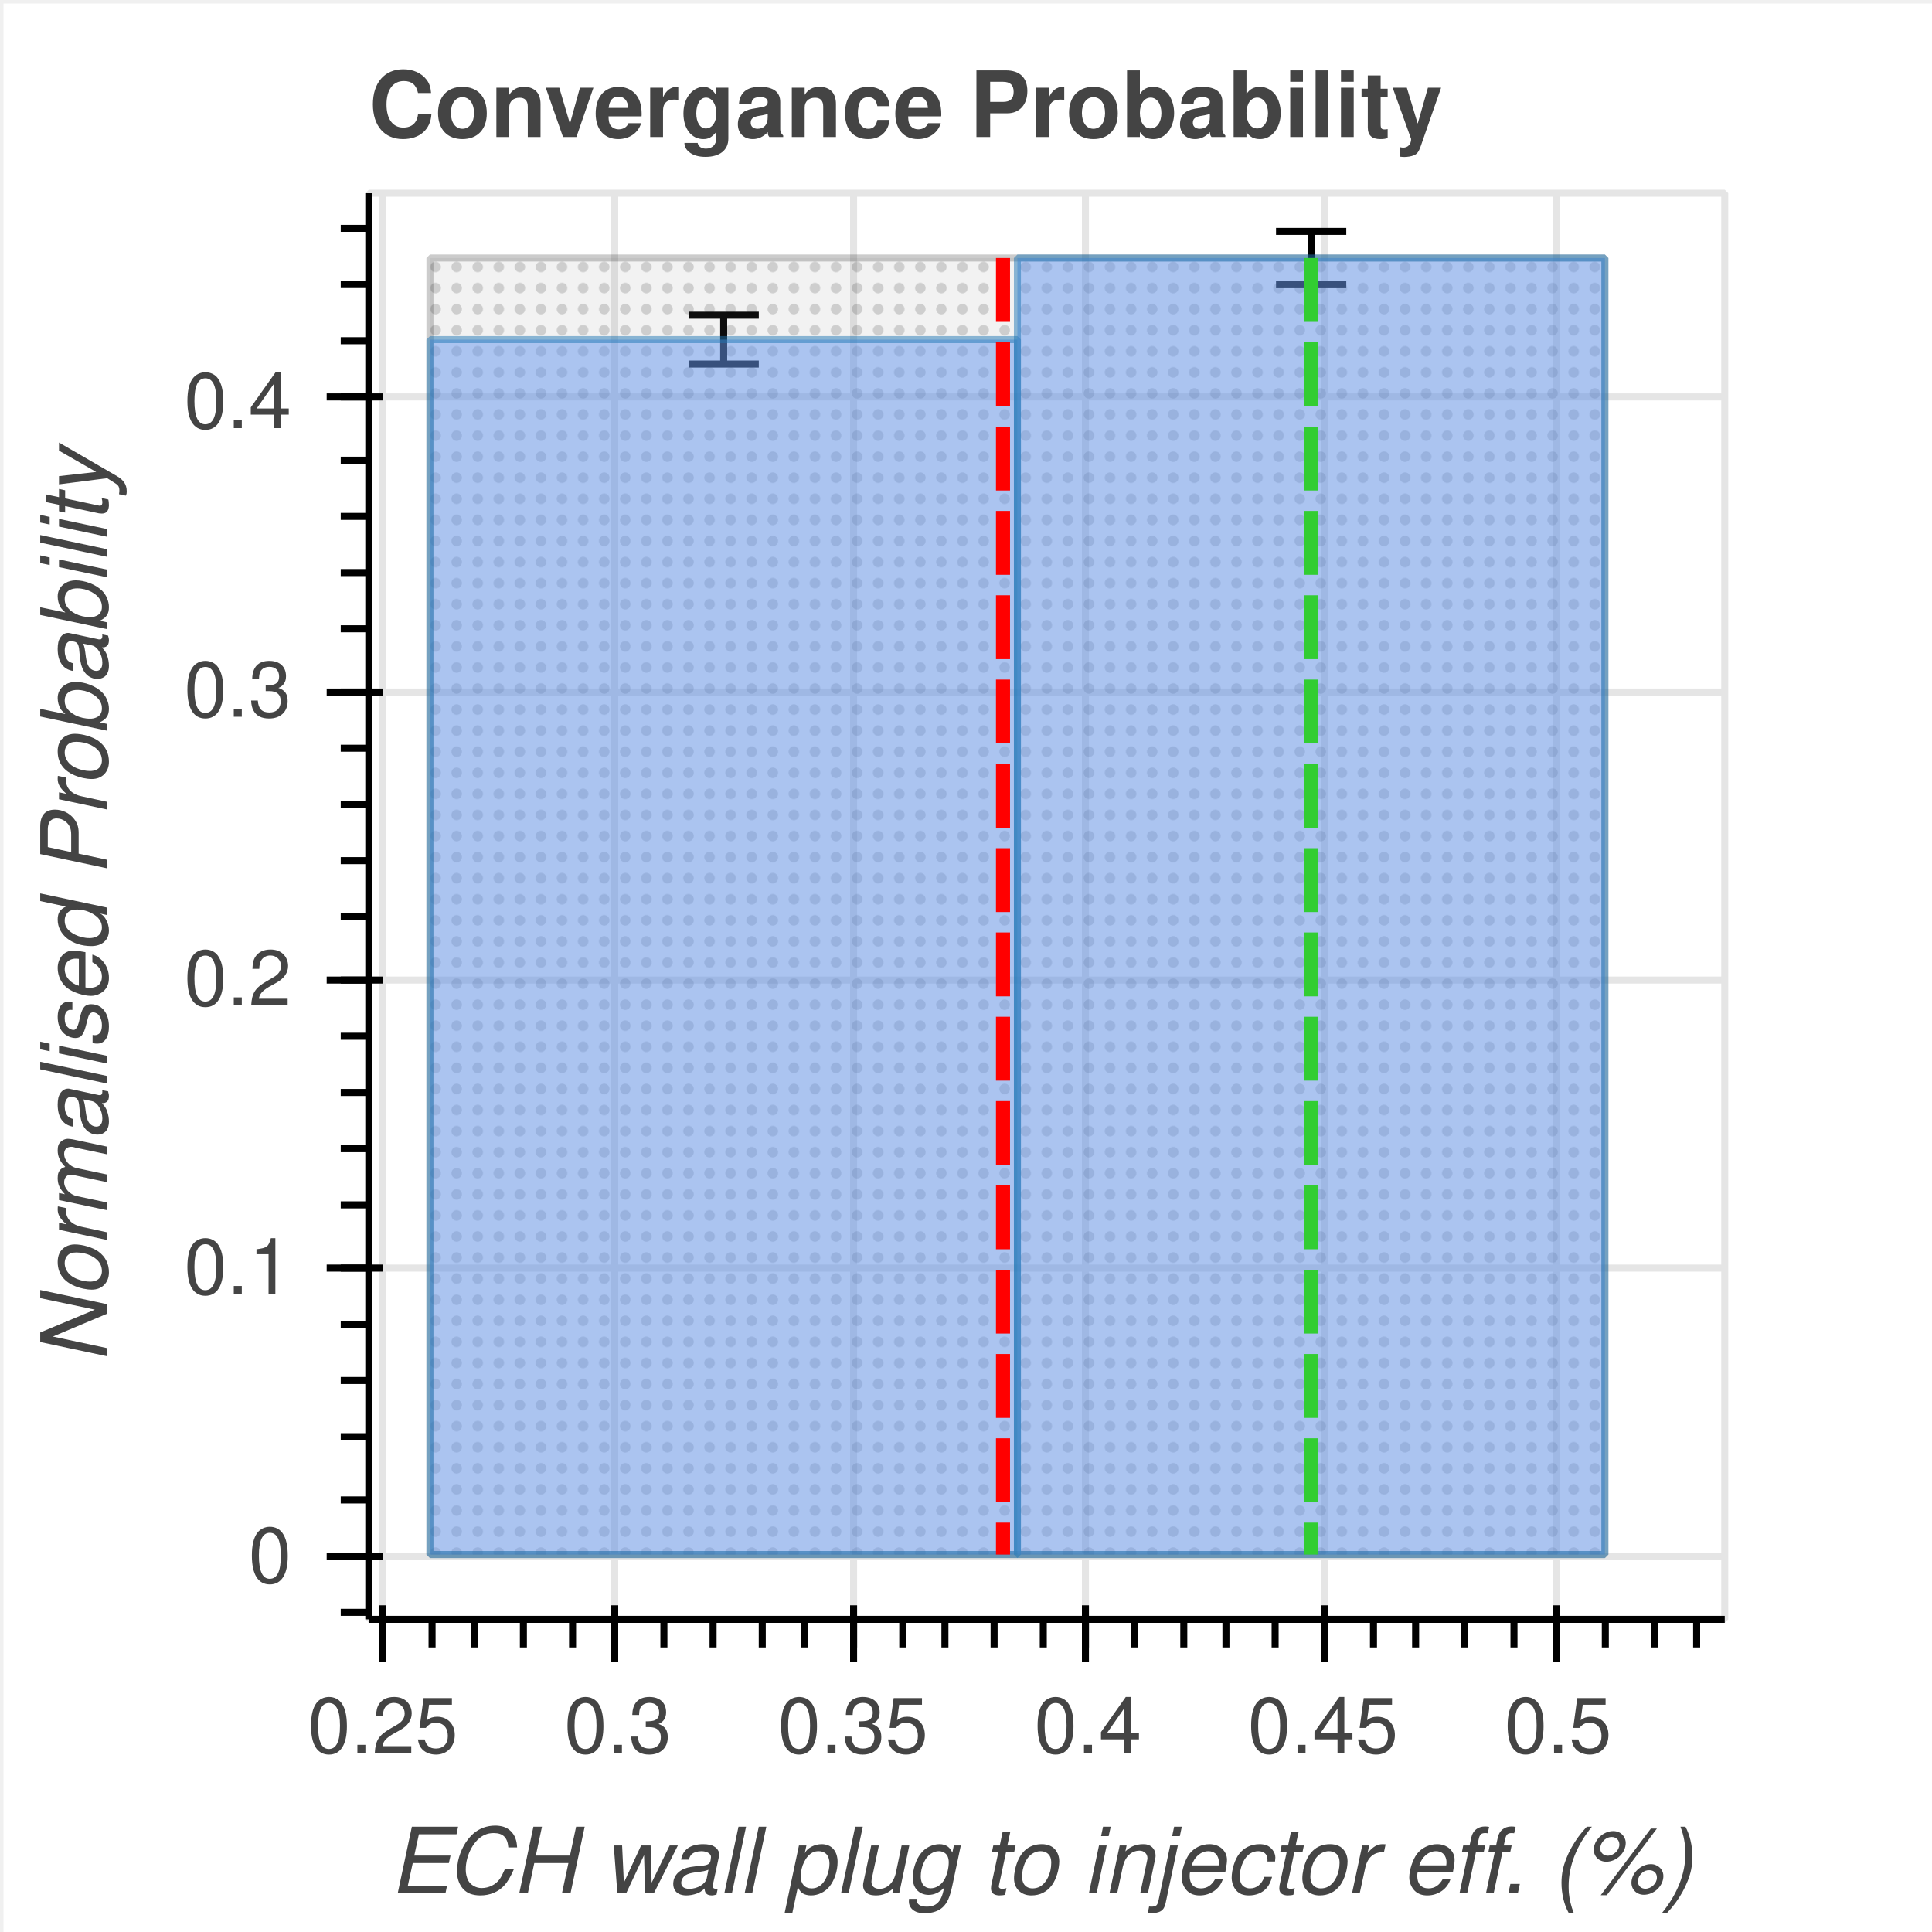
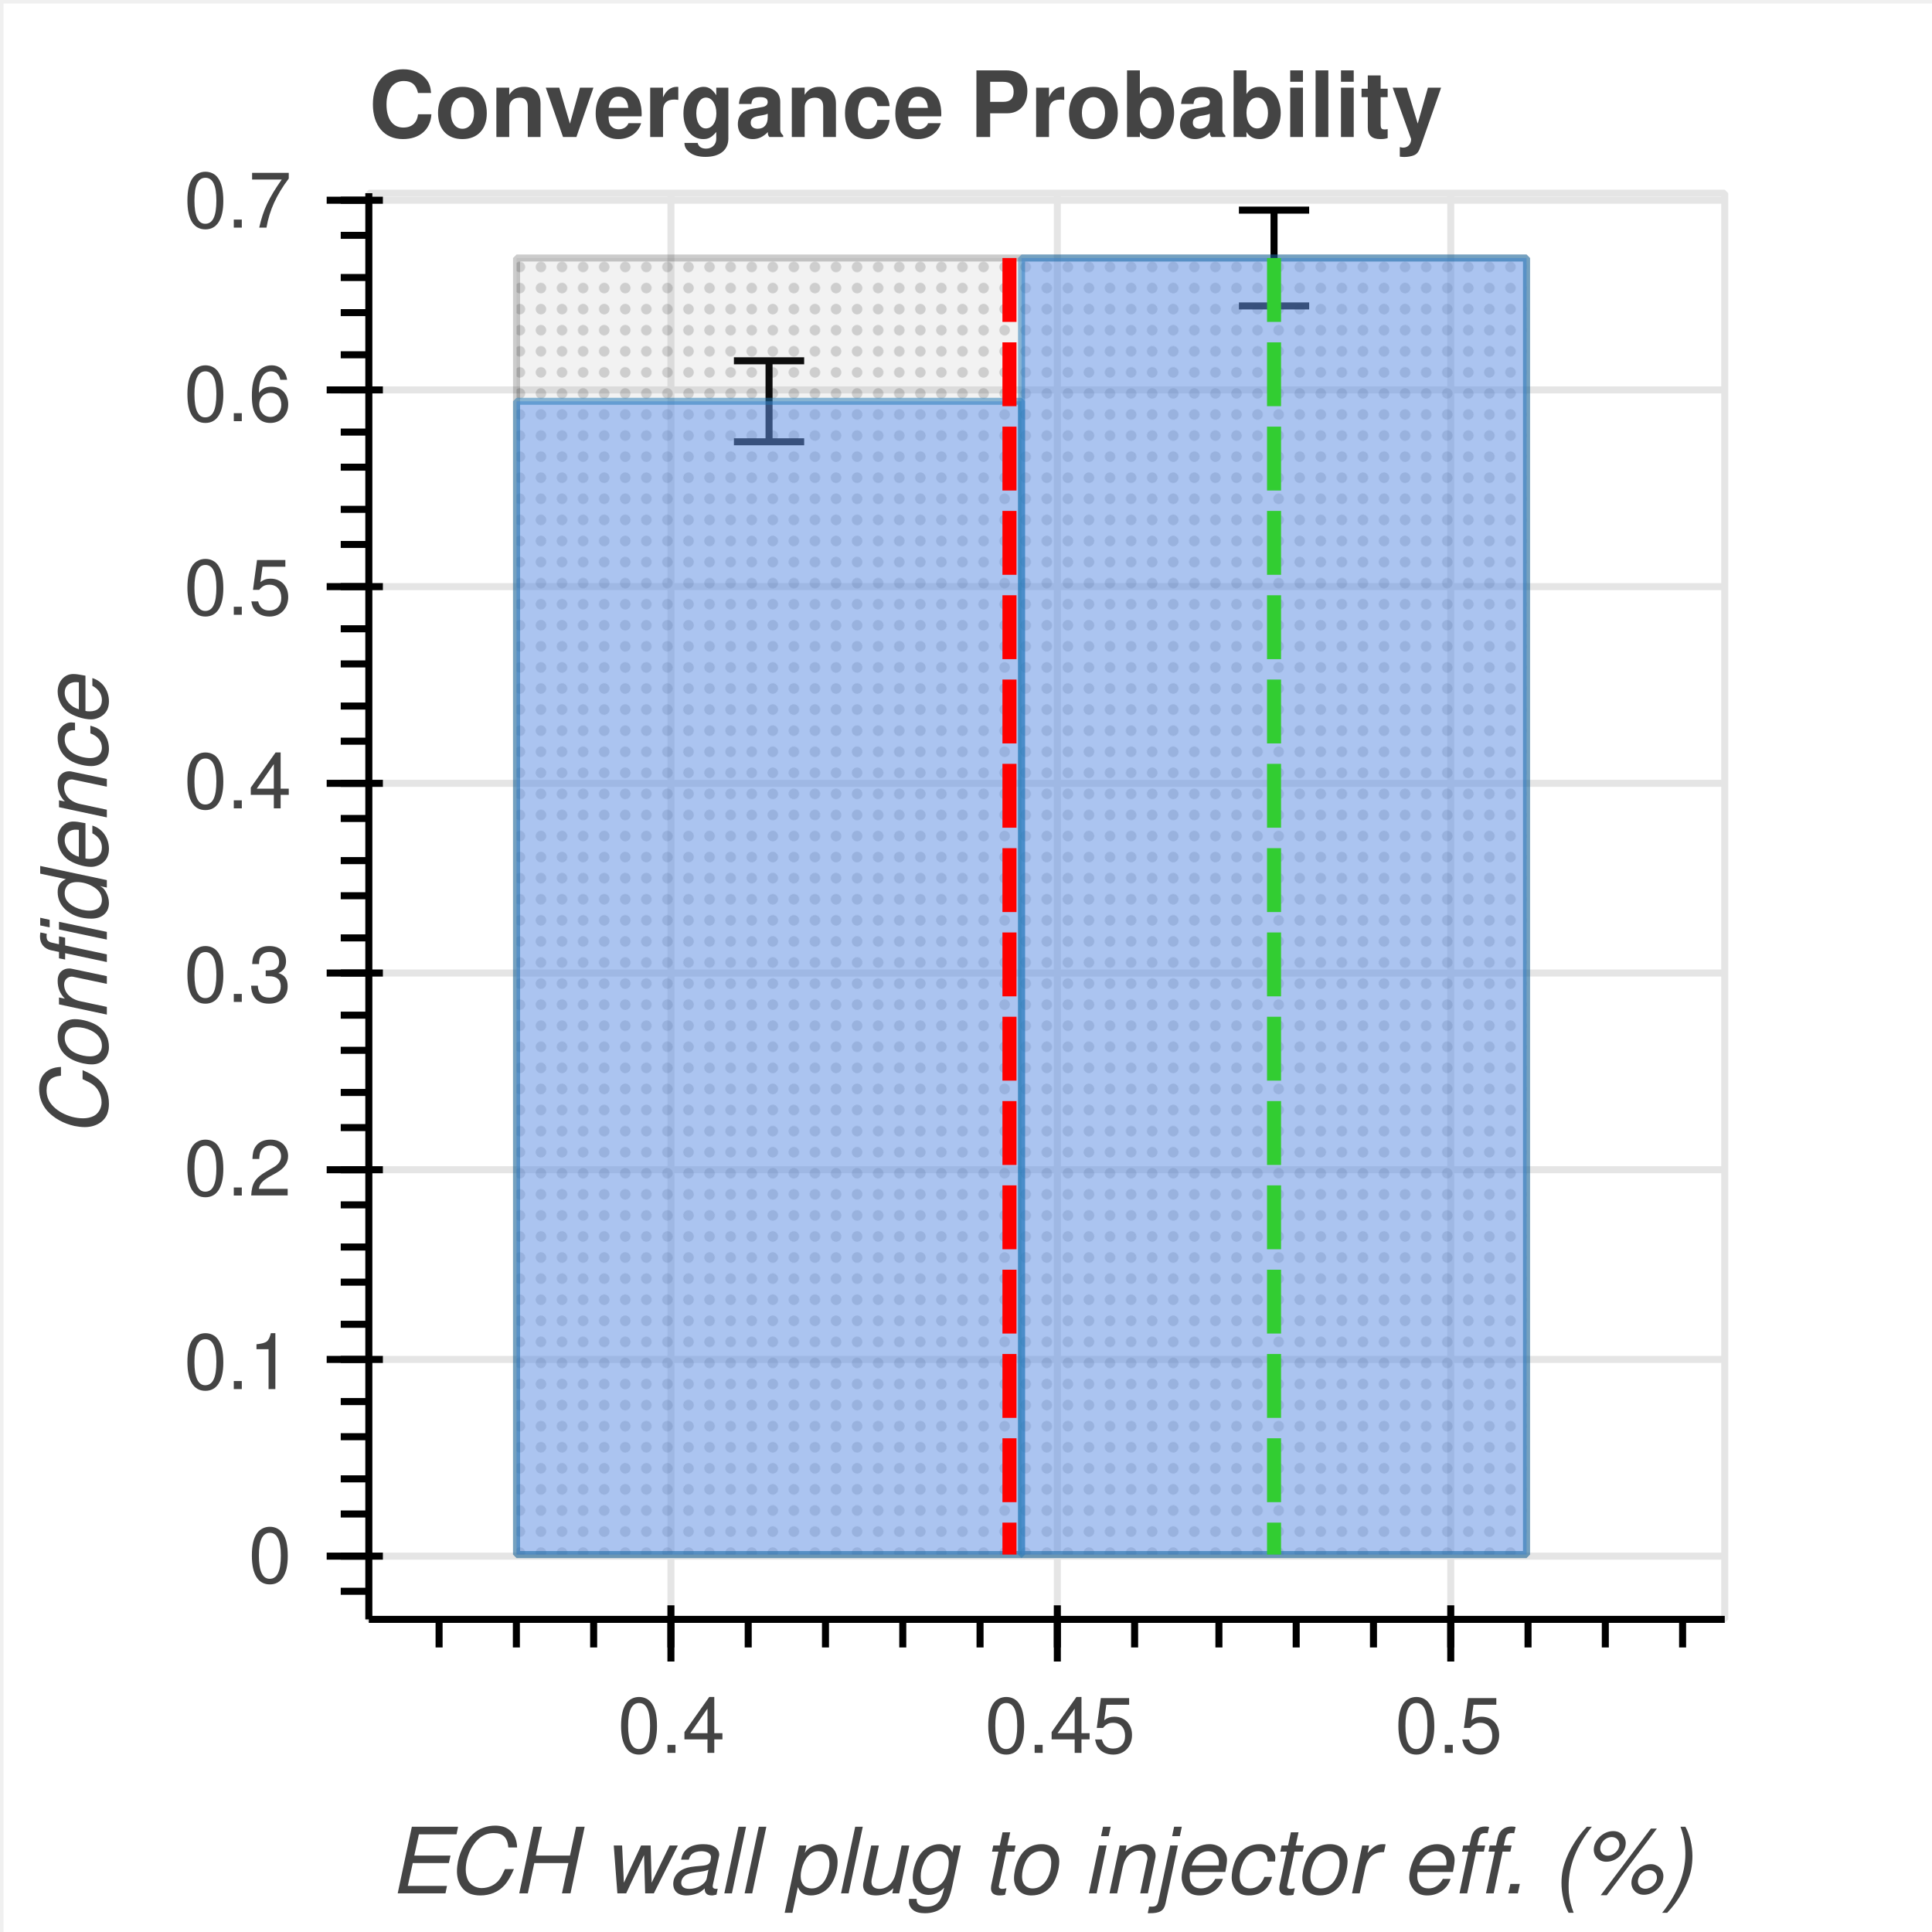
<svg xmlns="http://www.w3.org/2000/svg" version="1.1" width="275" height="275">
  <defs>
-     <clipPath id="TOiJNfTzsanI">
+     <clipPath id="DKcQmJbxWZbp">
      <path fill="none" stroke="none" d="M 52.5 27.5 L 245.5 27.5 L 245.5 230.5 L 52.5 230.5 L 52.5 27.5 Z" />
    </clipPath>
-     <clipPath id="pbkzETvGxTAc">
+     <clipPath id="HsIbRIvyWZGt">
      <path fill="none" stroke="none" d="M 52.5 27.5 L 245.5 27.5 L 245.5 230.5 L 52.5 230.5 L 52.5 27.5 Z" />
    </clipPath>
-     <clipPath id="OavZvTqVuJwl">
+     <clipPath id="TBaCglWGHqNq">
      <path fill="none" stroke="none" d="M 52.5 27.5 L 245.5 27.5 L 245.5 230.5 L 52.5 230.5 L 52.5 27.5 Z" />
    </clipPath>
-     <clipPath id="DpTqKUKzedte">
+     <clipPath id="oOnqLIrBgHdX">
      <path fill="none" stroke="none" d="M 52.5 27.5 L 245.5 27.5 L 245.5 230.5 L 52.5 230.5 L 52.5 27.5 Z" />
    </clipPath>
-     <pattern id="KvefbccagZna" width="3" height="3" patternUnits="userSpaceOnUse">
+     <pattern id="BQuOvSAvEvxS" width="3" height="3" patternUnits="userSpaceOnUse">
      <path fill="rgb(0,0,0)" stroke="none" paint-order="stroke" d="M 2.75 2 A 0.75 0.75 0 0 0 1.25 2 A 0.75 0.75 0 0 0 2.75 2" fill-opacity="0.149" />
    </pattern>
-     <clipPath id="qxzLRTTTTJak">
+     <clipPath id="fesepBpCcfek">
      <path fill="none" stroke="none" d="M 52.5 27.5 L 245.5 27.5 L 245.5 230.5 L 52.5 230.5 L 52.5 27.5 Z" />
    </clipPath>
-     <clipPath id="fkNsThSbHHpi">
+     <clipPath id="pBbuElWwKmMZ">
      <path fill="none" stroke="none" d="M 52.5 27.5 L 245.5 27.5 L 245.5 230.5 L 52.5 230.5 L 52.5 27.5 Z" />
    </clipPath>
-     <clipPath id="MABxkXiPWiTW">
+     <clipPath id="lxthbtalWcAV">
      <path fill="none" stroke="none" d="M 52.5 27.5 L 245.5 27.5 L 245.5 230.5 L 52.5 230.5 L 52.5 27.5 Z" />
    </clipPath>
-     <clipPath id="ChOdxbLroLqC">
+     <clipPath id="TxveoPJJgSSx">
      <path fill="none" stroke="none" d="M 52.5 27.5 L 245.5 27.5 L 245.5 230.5 L 52.5 230.5 L 52.5 27.5 Z" />
    </clipPath>
  </defs>
  <path fill="rgb(255,255,255)" stroke="none" paint-order="stroke" d="M 0.5 0.5 L 275.5 0.5 L 275.5 275.5 L 0.5 275.5 L 0.5 0.5 Z" fill-opacity="1" />
  <rect fill="#FFFFFF" stroke="none" x="52" y="27" width="193" height="203" transform="matrix(1, 0, 0, 1, 0.5, 0.5)" />
  <path fill="rgb(255,255,255)" stroke="none" paint-order="stroke" d="M 52.5 27.5 L 245.5 27.5 L 245.5 230.5 L 52.5 230.5 L 52.5 27.5 Z" fill-opacity="1" />
  <path fill="none" stroke="rgb(229,229,229)" paint-order="fill" d="M 52.5 27.5 L 245.5 27.5 L 245.5 230.5 L 52.5 230.5 L 52.5 27.5 Z" stroke-opacity="1" stroke-linejoin="bevel" stroke-miterlimit="10" />
-   <path fill="none" stroke="rgb(229,229,229)" paint-order="fill" d="M 54.5 230.5 L 54.5 27.5 M 87.5 230.5 L 87.5 27.5 M 121.5 230.5 L 121.5 27.5 M 154.5 230.5 L 154.5 27.5 M 188.5 230.5 L 188.5 27.5 M 221.5 230.5 L 221.5 27.5" stroke-opacity="1" stroke-linejoin="bevel" stroke-miterlimit="10" clip-path="url(#TOiJNfTzsanI)" />
-   <path fill="none" stroke="rgb(229,229,229)" paint-order="fill" d="M 52.5 221.5 L 245.5 221.5 M 52.5 180.5 L 245.5 180.5 M 52.5 139.5 L 245.5 139.5 M 52.5 98.5 L 245.5 98.5 M 52.5 56.5 L 245.5 56.5" stroke-opacity="1" stroke-linejoin="bevel" stroke-miterlimit="10" clip-path="url(#pbkzETvGxTAc)" />
-   <path fill="none" stroke="rgb(0,0,0)" paint-order="fill" d="M 103.009 44.866 L 103.009 51.816" stroke-opacity="1" stroke-linejoin="bevel" stroke-miterlimit="10" clip-path="url(#OavZvTqVuJwl)" />
-   <path fill="none" stroke="rgb(0,0,0)" paint-order="fill" d="M 186.629 32.934 L 186.629 40.52" stroke-opacity="1" stroke-linejoin="bevel" stroke-miterlimit="10" clip-path="url(#OavZvTqVuJwl)" />
-   <path fill="none" stroke="rgb(0,0,0)" paint-order="fill" d="M 98.009 44.866 L 108.009 44.866" stroke-opacity="1" stroke-linejoin="bevel" stroke-miterlimit="10" clip-path="url(#OavZvTqVuJwl)" />
-   <path fill="none" stroke="rgb(0,0,0)" paint-order="fill" d="M 181.629 32.934 L 191.629 32.934" stroke-opacity="1" stroke-linejoin="bevel" stroke-miterlimit="10" clip-path="url(#OavZvTqVuJwl)" />
-   <path fill="none" stroke="rgb(0,0,0)" paint-order="fill" d="M 108.009 51.816 L 98.009 51.816" stroke-opacity="1" stroke-linejoin="bevel" stroke-miterlimit="10" clip-path="url(#OavZvTqVuJwl)" />
-   <path fill="none" stroke="rgb(0,0,0)" paint-order="fill" d="M 191.629 40.52 L 181.629 40.52" stroke-opacity="1" stroke-linejoin="bevel" stroke-miterlimit="10" clip-path="url(#OavZvTqVuJwl)" />
-   <path fill="rgb(128,128,128)" stroke="none" paint-order="stroke" d="M 61.199 36.727 L 228.439 36.727 L 228.439 221.273 L 61.199 221.273 L 61.199 36.727 Z" fill-opacity="0.102" clip-path="url(#DpTqKUKzedte)" />
-   <path fill="url(#KvefbccagZna)" stroke="rgb(0,0,0)" paint-order="fill" d="M 61.199 36.727 L 228.439 36.727 L 228.439 221.273 L 61.199 221.273 L 61.199 36.727 Z" clip-path="url(#DpTqKUKzedte)" stroke-opacity="0.2" stroke-linejoin="bevel" stroke-miterlimit="10" />
-   <path fill="rgb(100,149,237)" stroke="rgb(31,119,180)" paint-order="fill" d="M 61.199 48.341 L 144.819 48.341 L 144.819 221.273 L 61.199 221.273 L 61.199 48.341 Z" fill-opacity="0.502" clip-path="url(#qxzLRTTTTJak)" stroke-opacity="0.502" stroke-linejoin="bevel" stroke-miterlimit="10" />
-   <path fill="rgb(100,149,237)" stroke="rgb(31,119,180)" paint-order="fill" d="M 144.819 36.727 L 228.439 36.727 L 228.439 221.273 L 144.819 221.273 L 144.819 36.727 Z" fill-opacity="0.502" clip-path="url(#qxzLRTTTTJak)" stroke-opacity="0.502" stroke-linejoin="bevel" stroke-miterlimit="10" />
+   <path fill="none" stroke="rgb(229,229,229)" paint-order="fill" d="M 95.5 230.5 L 95.5 27.5 M 150.5 230.5 L 150.5 27.5 M 206.5 230.5 L 206.5 27.5" stroke-opacity="1" stroke-linejoin="bevel" stroke-miterlimit="10" clip-path="url(#DKcQmJbxWZbp)" />
+   <path fill="none" stroke="rgb(229,229,229)" paint-order="fill" d="M 52.5 221.5 L 245.5 221.5 M 52.5 193.5 L 245.5 193.5 M 52.5 166.5 L 245.5 166.5 M 52.5 138.5 L 245.5 138.5 M 52.5 111.5 L 245.5 111.5 M 52.5 83.5 L 245.5 83.5 M 52.5 55.5 L 245.5 55.5 M 52.5 28.5 L 245.5 28.5" stroke-opacity="1" stroke-linejoin="bevel" stroke-miterlimit="10" clip-path="url(#HsIbRIvyWZGt)" />
+   <path fill="none" stroke="rgb(0,0,0)" paint-order="fill" d="M 109.466 51.354 L 109.466 62.883" stroke-opacity="1" stroke-linejoin="bevel" stroke-miterlimit="10" clip-path="url(#TBaCglWGHqNq)" />
+   <path fill="none" stroke="rgb(0,0,0)" paint-order="fill" d="M 181.346 29.908 L 181.346 43.546" stroke-opacity="1" stroke-linejoin="bevel" stroke-miterlimit="10" clip-path="url(#TBaCglWGHqNq)" />
+   <path fill="none" stroke="rgb(0,0,0)" paint-order="fill" d="M 104.466 51.354 L 114.466 51.354" stroke-opacity="1" stroke-linejoin="bevel" stroke-miterlimit="10" clip-path="url(#TBaCglWGHqNq)" />
+   <path fill="none" stroke="rgb(0,0,0)" paint-order="fill" d="M 176.346 29.908 L 186.346 29.908" stroke-opacity="1" stroke-linejoin="bevel" stroke-miterlimit="10" clip-path="url(#TBaCglWGHqNq)" />
+   <path fill="none" stroke="rgb(0,0,0)" paint-order="fill" d="M 114.466 62.883 L 104.466 62.883" stroke-opacity="1" stroke-linejoin="bevel" stroke-miterlimit="10" clip-path="url(#TBaCglWGHqNq)" />
+   <path fill="none" stroke="rgb(0,0,0)" paint-order="fill" d="M 186.346 43.546 L 176.346 43.546" stroke-opacity="1" stroke-linejoin="bevel" stroke-miterlimit="10" clip-path="url(#TBaCglWGHqNq)" />
+   <path fill="rgb(128,128,128)" stroke="none" paint-order="stroke" d="M 73.525 36.727 L 217.287 36.727 L 217.287 221.273 L 73.525 221.273 L 73.525 36.727 Z" fill-opacity="0.102" clip-path="url(#oOnqLIrBgHdX)" />
+   <path fill="url(#BQuOvSAvEvxS)" stroke="rgb(0,0,0)" paint-order="fill" d="M 73.525 36.727 L 217.287 36.727 L 217.287 221.273 L 73.525 221.273 L 73.525 36.727 Z" clip-path="url(#oOnqLIrBgHdX)" stroke-opacity="0.2" stroke-linejoin="bevel" stroke-miterlimit="10" />
+   <path fill="rgb(100,149,237)" stroke="rgb(31,119,180)" paint-order="fill" d="M 73.525 57.118 L 145.406 57.118 L 145.406 221.273 L 73.525 221.273 L 73.525 57.118 Z" fill-opacity="0.502" clip-path="url(#fesepBpCcfek)" stroke-opacity="0.502" stroke-linejoin="bevel" stroke-miterlimit="10" />
+   <path fill="rgb(100,149,237)" stroke="rgb(31,119,180)" paint-order="fill" d="M 145.406 36.727 L 217.287 36.727 L 217.287 221.273 L 145.406 221.273 L 145.406 36.727 Z" fill-opacity="0.502" clip-path="url(#fesepBpCcfek)" stroke-opacity="0.502" stroke-linejoin="bevel" stroke-miterlimit="10" />
  <path fill="none" stroke="rgb(0,0,0)" paint-order="fill" d="M 52.5 230.5 L 245.5 230.5" stroke-opacity="1" stroke-linejoin="bevel" stroke-miterlimit="10" />
-   <path fill="none" stroke="rgb(0,0,0)" paint-order="fill" d="M 54.5 236.5 L 54.5 228.5 M 87.5 236.5 L 87.5 228.5 M 121.5 236.5 L 121.5 228.5 M 154.5 236.5 L 154.5 228.5 M 188.5 236.5 L 188.5 228.5 M 221.5 236.5 L 221.5 228.5" stroke-opacity="1" stroke-linejoin="bevel" stroke-miterlimit="10" />
-   <path fill="none" stroke="rgb(0,0,0)" paint-order="fill" d="M 54.5 234.5 L 54.5 230.5 M 61.5 234.5 L 61.5 230.5 M 67.5 234.5 L 67.5 230.5 M 74.5 234.5 L 74.5 230.5 M 81.5 234.5 L 81.5 230.5 M 87.5 234.5 L 87.5 230.5 M 94.5 234.5 L 94.5 230.5 M 101.5 234.5 L 101.5 230.5 M 108.5 234.5 L 108.5 230.5 M 114.5 234.5 L 114.5 230.5 M 121.5 234.5 L 121.5 230.5 M 128.5 234.5 L 128.5 230.5 M 134.5 234.5 L 134.5 230.5 M 141.5 234.5 L 141.5 230.5 M 148.5 234.5 L 148.5 230.5 M 154.5 234.5 L 154.5 230.5 M 161.5 234.5 L 161.5 230.5 M 168.5 234.5 L 168.5 230.5 M 174.5 234.5 L 174.5 230.5 M 181.5 234.5 L 181.5 230.5 M 188.5 234.5 L 188.5 230.5 M 195.5 234.5 L 195.5 230.5 M 201.5 234.5 L 201.5 230.5 M 208.5 234.5 L 208.5 230.5 M 215.5 234.5 L 215.5 230.5 M 221.5 234.5 L 221.5 230.5 M 228.5 234.5 L 228.5 230.5 M 235.5 234.5 L 235.5 230.5 M 241.5 234.5 L 241.5 230.5" stroke-opacity="1" stroke-linejoin="bevel" stroke-miterlimit="10" />
-   <text fill="rgb(68,68,68)" stroke="none" font-family="helvetica" font-size="11px" font-style="normal" font-weight="normal" text-decoration="normal" x="43.299" y="249" text-anchor="start" dominant-baseline="alphabetic" transform="matrix(1, 0, 0, 1, 0.5, 0.5)" fill-opacity="1">0.25</text>
-   <text fill="none" stroke="rgb(0,0,0)" font-family="helvetica" font-size="11px" font-style="normal" font-weight="normal" text-decoration="normal" x="43.299" y="249" text-anchor="start" dominant-baseline="alphabetic" transform="matrix(1, 0, 0, 1, 0.5, 0.5)" stroke-opacity="0" stroke-linejoin="bevel" stroke-miterlimit="10">0.25</text>
-   <text fill="rgb(68,68,68)" stroke="none" font-family="helvetica" font-size="11px" font-style="normal" font-weight="normal" text-decoration="normal" x="79.813" y="249" text-anchor="start" dominant-baseline="alphabetic" transform="matrix(1, 0, 0, 1, 0.5, 0.5)" fill-opacity="1">0.3</text>
-   <text fill="none" stroke="rgb(0,0,0)" font-family="helvetica" font-size="11px" font-style="normal" font-weight="normal" text-decoration="normal" x="79.813" y="249" text-anchor="start" dominant-baseline="alphabetic" transform="matrix(1, 0, 0, 1, 0.5, 0.5)" stroke-opacity="0" stroke-linejoin="bevel" stroke-miterlimit="10">0.3</text>
-   <text fill="rgb(68,68,68)" stroke="none" font-family="helvetica" font-size="11px" font-style="normal" font-weight="normal" text-decoration="normal" x="110.209" y="249" text-anchor="start" dominant-baseline="alphabetic" transform="matrix(1, 0, 0, 1, 0.5, 0.5)" fill-opacity="1">0.35</text>
-   <text fill="none" stroke="rgb(0,0,0)" font-family="helvetica" font-size="11px" font-style="normal" font-weight="normal" text-decoration="normal" x="110.209" y="249" text-anchor="start" dominant-baseline="alphabetic" transform="matrix(1, 0, 0, 1, 0.5, 0.5)" stroke-opacity="0" stroke-linejoin="bevel" stroke-miterlimit="10">0.35</text>
-   <text fill="rgb(68,68,68)" stroke="none" font-family="helvetica" font-size="11px" font-style="normal" font-weight="normal" text-decoration="normal" x="146.723" y="249" text-anchor="start" dominant-baseline="alphabetic" transform="matrix(1, 0, 0, 1, 0.5, 0.5)" fill-opacity="1">0.4</text>
-   <text fill="none" stroke="rgb(0,0,0)" font-family="helvetica" font-size="11px" font-style="normal" font-weight="normal" text-decoration="normal" x="146.723" y="249" text-anchor="start" dominant-baseline="alphabetic" transform="matrix(1, 0, 0, 1, 0.5, 0.5)" stroke-opacity="0" stroke-linejoin="bevel" stroke-miterlimit="10">0.4</text>
-   <text fill="rgb(68,68,68)" stroke="none" font-family="helvetica" font-size="11px" font-style="normal" font-weight="normal" text-decoration="normal" x="177.119" y="249" text-anchor="start" dominant-baseline="alphabetic" transform="matrix(1, 0, 0, 1, 0.5, 0.5)" fill-opacity="1">0.45</text>
-   <text fill="none" stroke="rgb(0,0,0)" font-family="helvetica" font-size="11px" font-style="normal" font-weight="normal" text-decoration="normal" x="177.119" y="249" text-anchor="start" dominant-baseline="alphabetic" transform="matrix(1, 0, 0, 1, 0.5, 0.5)" stroke-opacity="0" stroke-linejoin="bevel" stroke-miterlimit="10">0.45</text>
-   <text fill="rgb(68,68,68)" stroke="none" font-family="helvetica" font-size="11px" font-style="normal" font-weight="normal" text-decoration="normal" x="213.633" y="249" text-anchor="start" dominant-baseline="alphabetic" transform="matrix(1, 0, 0, 1, 0.5, 0.5)" fill-opacity="1">0.5</text>
-   <text fill="none" stroke="rgb(0,0,0)" font-family="helvetica" font-size="11px" font-style="normal" font-weight="normal" text-decoration="normal" x="213.633" y="249" text-anchor="start" dominant-baseline="alphabetic" transform="matrix(1, 0, 0, 1, 0.5, 0.5)" stroke-opacity="0" stroke-linejoin="bevel" stroke-miterlimit="10">0.5</text>
+   <path fill="none" stroke="rgb(0,0,0)" paint-order="fill" d="M 95.5 236.5 L 95.5 228.5 M 150.5 236.5 L 150.5 228.5 M 206.5 236.5 L 206.5 228.5" stroke-opacity="1" stroke-linejoin="bevel" stroke-miterlimit="10" />
+   <path fill="none" stroke="rgb(0,0,0)" paint-order="fill" d="M 84.5 234.5 L 84.5 230.5 M 73.5 234.5 L 73.5 230.5 M 62.5 234.5 L 62.5 230.5 M 95.5 234.5 L 95.5 230.5 M 106.5 234.5 L 106.5 230.5 M 117.5 234.5 L 117.5 230.5 M 128.5 234.5 L 128.5 230.5 M 139.5 234.5 L 139.5 230.5 M 150.5 234.5 L 150.5 230.5 M 161.5 234.5 L 161.5 230.5 M 173.5 234.5 L 173.5 230.5 M 184.5 234.5 L 184.5 230.5 M 195.5 234.5 L 195.5 230.5 M 206.5 234.5 L 206.5 230.5 M 217.5 234.5 L 217.5 230.5 M 228.5 234.5 L 228.5 230.5 M 239.5 234.5 L 239.5 230.5" stroke-opacity="1" stroke-linejoin="bevel" stroke-miterlimit="10" />
+   <text fill="rgb(68,68,68)" stroke="none" font-family="helvetica" font-size="11px" font-style="normal" font-weight="normal" text-decoration="normal" x="87.437" y="249" text-anchor="start" dominant-baseline="alphabetic" transform="matrix(1, 0, 0, 1, 0.5, 0.5)" fill-opacity="1">0.4</text>
+   <text fill="none" stroke="rgb(0,0,0)" font-family="helvetica" font-size="11px" font-style="normal" font-weight="normal" text-decoration="normal" x="87.437" y="249" text-anchor="start" dominant-baseline="alphabetic" transform="matrix(1, 0, 0, 1, 0.5, 0.5)" stroke-opacity="0" stroke-linejoin="bevel" stroke-miterlimit="10">0.4</text>
+   <text fill="rgb(68,68,68)" stroke="none" font-family="helvetica" font-size="11px" font-style="normal" font-weight="normal" text-decoration="normal" x="139.698" y="249" text-anchor="start" dominant-baseline="alphabetic" transform="matrix(1, 0, 0, 1, 0.5, 0.5)" fill-opacity="1">0.45</text>
+   <text fill="none" stroke="rgb(0,0,0)" font-family="helvetica" font-size="11px" font-style="normal" font-weight="normal" text-decoration="normal" x="139.698" y="249" text-anchor="start" dominant-baseline="alphabetic" transform="matrix(1, 0, 0, 1, 0.5, 0.5)" stroke-opacity="0" stroke-linejoin="bevel" stroke-miterlimit="10">0.45</text>
+   <text fill="rgb(68,68,68)" stroke="none" font-family="helvetica" font-size="11px" font-style="normal" font-weight="normal" text-decoration="normal" x="198.077" y="249" text-anchor="start" dominant-baseline="alphabetic" transform="matrix(1, 0, 0, 1, 0.5, 0.5)" fill-opacity="1">0.5</text>
+   <text fill="none" stroke="rgb(0,0,0)" font-family="helvetica" font-size="11px" font-style="normal" font-weight="normal" text-decoration="normal" x="198.077" y="249" text-anchor="start" dominant-baseline="alphabetic" transform="matrix(1, 0, 0, 1, 0.5, 0.5)" stroke-opacity="0" stroke-linejoin="bevel" stroke-miterlimit="10">0.5</text>
  <text fill="rgb(68,68,68)" stroke="none" font-family="helvetica" font-size="13px" font-style="italic" font-weight="normal" text-decoration="normal" x="54.939" y="269" text-anchor="start" dominant-baseline="alphabetic" transform="matrix(1, 0, 0, 1, 0.5, 0.5)" fill-opacity="1">ECH wall plug to injector eff. (%)</text>
  <text fill="none" stroke="rgb(0,0,0)" font-family="helvetica" font-size="13px" font-style="italic" font-weight="normal" text-decoration="normal" x="54.939" y="269" text-anchor="start" dominant-baseline="alphabetic" transform="matrix(1, 0, 0, 1, 0.5, 0.5)" stroke-opacity="0" stroke-linejoin="bevel" stroke-miterlimit="10">ECH wall plug to injector eff. (%)</text>
  <path fill="none" stroke="rgb(0,0,0)" paint-order="fill" d="M 52.5 230.5 L 52.5 27.5" stroke-opacity="1" stroke-linejoin="bevel" stroke-miterlimit="10" />
-   <path fill="none" stroke="rgb(0,0,0)" paint-order="fill" d="M 46.5 221.5 L 54.5 221.5 M 46.5 180.5 L 54.5 180.5 M 46.5 139.5 L 54.5 139.5 M 46.5 98.5 L 54.5 98.5 M 46.5 56.5 L 54.5 56.5" stroke-opacity="1" stroke-linejoin="bevel" stroke-miterlimit="10" />
-   <path fill="none" stroke="rgb(0,0,0)" paint-order="fill" d="M 48.5 229.5 L 52.5 229.5 M 48.5 221.5 L 52.5 221.5 M 48.5 213.5 L 52.5 213.5 M 48.5 204.5 L 52.5 204.5 M 48.5 196.5 L 52.5 196.5 M 48.5 188.5 L 52.5 188.5 M 48.5 180.5 L 52.5 180.5 M 48.5 171.5 L 52.5 171.5 M 48.5 163.5 L 52.5 163.5 M 48.5 155.5 L 52.5 155.5 M 48.5 147.5 L 52.5 147.5 M 48.5 139.5 L 52.5 139.5 M 48.5 130.5 L 52.5 130.5 M 48.5 122.5 L 52.5 122.5 M 48.5 114.5 L 52.5 114.5 M 48.5 106.5 L 52.5 106.5 M 48.5 98.5 L 52.5 98.5 M 48.5 89.5 L 52.5 89.5 M 48.5 81.5 L 52.5 81.5 M 48.5 73.5 L 52.5 73.5 M 48.5 65.5 L 52.5 65.5 M 48.5 56.5 L 52.5 56.5 M 48.5 48.5 L 52.5 48.5 M 48.5 40.5 L 52.5 40.5 M 48.5 32.5 L 52.5 32.5" stroke-opacity="1" stroke-linejoin="bevel" stroke-miterlimit="10" />
+   <path fill="none" stroke="rgb(0,0,0)" paint-order="fill" d="M 46.5 221.5 L 54.5 221.5 M 46.5 193.5 L 54.5 193.5 M 46.5 166.5 L 54.5 166.5 M 46.5 138.5 L 54.5 138.5 M 46.5 111.5 L 54.5 111.5 M 46.5 83.5 L 54.5 83.5 M 46.5 55.5 L 54.5 55.5 M 46.5 28.5 L 54.5 28.5" stroke-opacity="1" stroke-linejoin="bevel" stroke-miterlimit="10" />
+   <path fill="none" stroke="rgb(0,0,0)" paint-order="fill" d="M 48.5 226.5 L 52.5 226.5 M 48.5 221.5 L 52.5 221.5 M 48.5 215.5 L 52.5 215.5 M 48.5 210.5 L 52.5 210.5 M 48.5 204.5 L 52.5 204.5 M 48.5 199.5 L 52.5 199.5 M 48.5 193.5 L 52.5 193.5 M 48.5 188.5 L 52.5 188.5 M 48.5 182.5 L 52.5 182.5 M 48.5 177.5 L 52.5 177.5 M 48.5 171.5 L 52.5 171.5 M 48.5 166.5 L 52.5 166.5 M 48.5 160.5 L 52.5 160.5 M 48.5 155.5 L 52.5 155.5 M 48.5 149.5 L 52.5 149.5 M 48.5 144.5 L 52.5 144.5 M 48.5 138.5 L 52.5 138.5 M 48.5 133.5 L 52.5 133.5 M 48.5 127.5 L 52.5 127.5 M 48.5 122.5 L 52.5 122.5 M 48.5 116.5 L 52.5 116.5 M 48.5 111.5 L 52.5 111.5 M 48.5 105.5 L 52.5 105.5 M 48.5 100.5 L 52.5 100.5 M 48.5 94.5 L 52.5 94.5 M 48.5 89.5 L 52.5 89.5 M 48.5 83.5 L 52.5 83.5 M 48.5 77.5 L 52.5 77.5 M 48.5 72.5 L 52.5 72.5 M 48.5 66.5 L 52.5 66.5 M 48.5 61.5 L 52.5 61.5 M 48.5 55.5 L 52.5 55.5 M 48.5 50.5 L 52.5 50.5 M 48.5 44.5 L 52.5 44.5 M 48.5 39.5 L 52.5 39.5 M 48.5 33.5 L 52.5 33.5 M 48.5 28.5 L 52.5 28.5" stroke-opacity="1" stroke-linejoin="bevel" stroke-miterlimit="10" />
  <text fill="rgb(68,68,68)" stroke="none" font-family="helvetica" font-size="11px" font-style="normal" font-weight="normal" text-decoration="normal" x="34.882" y="224.773" text-anchor="start" dominant-baseline="alphabetic" transform="matrix(1, 0, 0, 1, 0.5, 0.5)" fill-opacity="1">0</text>
  <text fill="none" stroke="rgb(0,0,0)" font-family="helvetica" font-size="11px" font-style="normal" font-weight="normal" text-decoration="normal" x="34.882" y="224.773" text-anchor="start" dominant-baseline="alphabetic" transform="matrix(1, 0, 0, 1, 0.5, 0.5)" stroke-opacity="0" stroke-linejoin="bevel" stroke-miterlimit="10">0</text>
-   <text fill="rgb(68,68,68)" stroke="none" font-family="helvetica" font-size="11px" font-style="normal" font-weight="normal" text-decoration="normal" x="25.708" y="183.69" text-anchor="start" dominant-baseline="alphabetic" transform="matrix(1, 0, 0, 1, 0.5, 0.5)" fill-opacity="1">0.1</text>
-   <text fill="none" stroke="rgb(0,0,0)" font-family="helvetica" font-size="11px" font-style="normal" font-weight="normal" text-decoration="normal" x="25.708" y="183.69" text-anchor="start" dominant-baseline="alphabetic" transform="matrix(1, 0, 0, 1, 0.5, 0.5)" stroke-opacity="0" stroke-linejoin="bevel" stroke-miterlimit="10">0.1</text>
-   <text fill="rgb(68,68,68)" stroke="none" font-family="helvetica" font-size="11px" font-style="normal" font-weight="normal" text-decoration="normal" x="25.708" y="142.607" text-anchor="start" dominant-baseline="alphabetic" transform="matrix(1, 0, 0, 1, 0.5, 0.5)" fill-opacity="1">0.2</text>
-   <text fill="none" stroke="rgb(0,0,0)" font-family="helvetica" font-size="11px" font-style="normal" font-weight="normal" text-decoration="normal" x="25.708" y="142.607" text-anchor="start" dominant-baseline="alphabetic" transform="matrix(1, 0, 0, 1, 0.5, 0.5)" stroke-opacity="0" stroke-linejoin="bevel" stroke-miterlimit="10">0.2</text>
-   <text fill="rgb(68,68,68)" stroke="none" font-family="helvetica" font-size="11px" font-style="normal" font-weight="normal" text-decoration="normal" x="25.708" y="101.524" text-anchor="start" dominant-baseline="alphabetic" transform="matrix(1, 0, 0, 1, 0.5, 0.5)" fill-opacity="1">0.3</text>
-   <text fill="none" stroke="rgb(0,0,0)" font-family="helvetica" font-size="11px" font-style="normal" font-weight="normal" text-decoration="normal" x="25.708" y="101.524" text-anchor="start" dominant-baseline="alphabetic" transform="matrix(1, 0, 0, 1, 0.5, 0.5)" stroke-opacity="0" stroke-linejoin="bevel" stroke-miterlimit="10">0.3</text>
-   <text fill="rgb(68,68,68)" stroke="none" font-family="helvetica" font-size="11px" font-style="normal" font-weight="normal" text-decoration="normal" x="25.708" y="60.441" text-anchor="start" dominant-baseline="alphabetic" transform="matrix(1, 0, 0, 1, 0.5, 0.5)" fill-opacity="1">0.4</text>
-   <text fill="none" stroke="rgb(0,0,0)" font-family="helvetica" font-size="11px" font-style="normal" font-weight="normal" text-decoration="normal" x="25.708" y="60.441" text-anchor="start" dominant-baseline="alphabetic" transform="matrix(1, 0, 0, 1, 0.5, 0.5)" stroke-opacity="0" stroke-linejoin="bevel" stroke-miterlimit="10">0.4</text>
-   <text fill="rgb(68,68,68)" stroke="none" font-family="helvetica" font-size="13px" font-style="italic" font-weight="normal" text-decoration="normal" x="-47.317" y="125.5" text-anchor="start" dominant-baseline="alphabetic" transform="matrix(6.123233995736766e-17, -1, 1, 6.123233995736766e-17, -110.2915, 146.7085)" fill-opacity="1">Normalised Probability</text>
-   <text fill="none" stroke="rgb(0,0,0)" font-family="helvetica" font-size="13px" font-style="italic" font-weight="normal" text-decoration="normal" x="-47.317" y="125.5" text-anchor="start" dominant-baseline="alphabetic" transform="matrix(6.123233995736766e-17, -1, 1, 6.123233995736766e-17, -110.2915, 146.7085)" stroke-opacity="0" stroke-linejoin="bevel" stroke-miterlimit="10">Normalised Probability</text>
-   <path fill="rgb(255,249,186)" stroke="rgb(255,0,0)" paint-order="fill" d="M 142.767 36.727 L 142.767 36.727 L 142.767 221.273 L 142.767 221.273 L 142.767 36.727 Z" fill-opacity="0.4" clip-path="url(#fkNsThSbHHpi)" stroke-opacity="1" stroke-linejoin="bevel" stroke-miterlimit="10" stroke-width="2" stroke-dasharray="6" />
-   <path fill="rgb(255,249,186)" stroke="rgb(50,205,50)" paint-order="fill" d="M 186.629 36.727 L 186.629 36.727 L 186.629 221.273 L 186.629 221.273 L 186.629 36.727 Z" fill-opacity="0.4" clip-path="url(#MABxkXiPWiTW)" stroke-opacity="1" stroke-linejoin="bevel" stroke-miterlimit="10" stroke-width="2" stroke-dasharray="6" />
+   <text fill="rgb(68,68,68)" stroke="none" font-family="helvetica" font-size="11px" font-style="normal" font-weight="normal" text-decoration="normal" x="25.708" y="197.219" text-anchor="start" dominant-baseline="alphabetic" transform="matrix(1, 0, 0, 1, 0.5, 0.5)" fill-opacity="1">0.1</text>
+   <text fill="none" stroke="rgb(0,0,0)" font-family="helvetica" font-size="11px" font-style="normal" font-weight="normal" text-decoration="normal" x="25.708" y="197.219" text-anchor="start" dominant-baseline="alphabetic" transform="matrix(1, 0, 0, 1, 0.5, 0.5)" stroke-opacity="0" stroke-linejoin="bevel" stroke-miterlimit="10">0.1</text>
+   <text fill="rgb(68,68,68)" stroke="none" font-family="helvetica" font-size="11px" font-style="normal" font-weight="normal" text-decoration="normal" x="25.708" y="169.666" text-anchor="start" dominant-baseline="alphabetic" transform="matrix(1, 0, 0, 1, 0.5, 0.5)" fill-opacity="1">0.2</text>
+   <text fill="none" stroke="rgb(0,0,0)" font-family="helvetica" font-size="11px" font-style="normal" font-weight="normal" text-decoration="normal" x="25.708" y="169.666" text-anchor="start" dominant-baseline="alphabetic" transform="matrix(1, 0, 0, 1, 0.5, 0.5)" stroke-opacity="0" stroke-linejoin="bevel" stroke-miterlimit="10">0.2</text>
+   <text fill="rgb(68,68,68)" stroke="none" font-family="helvetica" font-size="11px" font-style="normal" font-weight="normal" text-decoration="normal" x="25.708" y="142.112" text-anchor="start" dominant-baseline="alphabetic" transform="matrix(1, 0, 0, 1, 0.5, 0.5)" fill-opacity="1">0.3</text>
+   <text fill="none" stroke="rgb(0,0,0)" font-family="helvetica" font-size="11px" font-style="normal" font-weight="normal" text-decoration="normal" x="25.708" y="142.112" text-anchor="start" dominant-baseline="alphabetic" transform="matrix(1, 0, 0, 1, 0.5, 0.5)" stroke-opacity="0" stroke-linejoin="bevel" stroke-miterlimit="10">0.3</text>
+   <text fill="rgb(68,68,68)" stroke="none" font-family="helvetica" font-size="11px" font-style="normal" font-weight="normal" text-decoration="normal" x="25.708" y="114.559" text-anchor="start" dominant-baseline="alphabetic" transform="matrix(1, 0, 0, 1, 0.5, 0.5)" fill-opacity="1">0.4</text>
+   <text fill="none" stroke="rgb(0,0,0)" font-family="helvetica" font-size="11px" font-style="normal" font-weight="normal" text-decoration="normal" x="25.708" y="114.559" text-anchor="start" dominant-baseline="alphabetic" transform="matrix(1, 0, 0, 1, 0.5, 0.5)" stroke-opacity="0" stroke-linejoin="bevel" stroke-miterlimit="10">0.4</text>
+   <text fill="rgb(68,68,68)" stroke="none" font-family="helvetica" font-size="11px" font-style="normal" font-weight="normal" text-decoration="normal" x="25.708" y="87.005" text-anchor="start" dominant-baseline="alphabetic" transform="matrix(1, 0, 0, 1, 0.5, 0.5)" fill-opacity="1">0.5</text>
+   <text fill="none" stroke="rgb(0,0,0)" font-family="helvetica" font-size="11px" font-style="normal" font-weight="normal" text-decoration="normal" x="25.708" y="87.005" text-anchor="start" dominant-baseline="alphabetic" transform="matrix(1, 0, 0, 1, 0.5, 0.5)" stroke-opacity="0" stroke-linejoin="bevel" stroke-miterlimit="10">0.5</text>
+   <text fill="rgb(68,68,68)" stroke="none" font-family="helvetica" font-size="11px" font-style="normal" font-weight="normal" text-decoration="normal" x="25.708" y="59.451" text-anchor="start" dominant-baseline="alphabetic" transform="matrix(1, 0, 0, 1, 0.5, 0.5)" fill-opacity="1">0.6</text>
+   <text fill="none" stroke="rgb(0,0,0)" font-family="helvetica" font-size="11px" font-style="normal" font-weight="normal" text-decoration="normal" x="25.708" y="59.451" text-anchor="start" dominant-baseline="alphabetic" transform="matrix(1, 0, 0, 1, 0.5, 0.5)" stroke-opacity="0" stroke-linejoin="bevel" stroke-miterlimit="10">0.6</text>
+   <text fill="rgb(68,68,68)" stroke="none" font-family="helvetica" font-size="11px" font-style="normal" font-weight="normal" text-decoration="normal" x="25.708" y="31.898" text-anchor="start" dominant-baseline="alphabetic" transform="matrix(1, 0, 0, 1, 0.5, 0.5)" fill-opacity="1">0.7</text>
+   <text fill="none" stroke="rgb(0,0,0)" font-family="helvetica" font-size="11px" font-style="normal" font-weight="normal" text-decoration="normal" x="25.708" y="31.898" text-anchor="start" dominant-baseline="alphabetic" transform="matrix(1, 0, 0, 1, 0.5, 0.5)" stroke-opacity="0" stroke-linejoin="bevel" stroke-miterlimit="10">0.7</text>
+   <text fill="rgb(68,68,68)" stroke="none" font-family="helvetica" font-size="13px" font-style="italic" font-weight="normal" text-decoration="normal" x="-15.176" y="125.5" text-anchor="start" dominant-baseline="alphabetic" transform="matrix(6.123233995736766e-17, -1, 1, 6.123233995736766e-17, -110.2915, 146.7085)" fill-opacity="1">Confidence</text>
+   <text fill="none" stroke="rgb(0,0,0)" font-family="helvetica" font-size="13px" font-style="italic" font-weight="normal" text-decoration="normal" x="-15.176" y="125.5" text-anchor="start" dominant-baseline="alphabetic" transform="matrix(6.123233995736766e-17, -1, 1, 6.123233995736766e-17, -110.2915, 146.7085)" stroke-opacity="0" stroke-linejoin="bevel" stroke-miterlimit="10">Confidence</text>
+   <path fill="rgb(255,249,186)" stroke="rgb(255,0,0)" paint-order="fill" d="M 143.686 36.727 L 143.686 36.727 L 143.686 221.273 L 143.686 221.273 L 143.686 36.727 Z" fill-opacity="0.4" clip-path="url(#pBbuElWwKmMZ)" stroke-opacity="1" stroke-linejoin="bevel" stroke-miterlimit="10" stroke-width="2" stroke-dasharray="6" />
+   <path fill="rgb(255,249,186)" stroke="rgb(50,205,50)" paint-order="fill" d="M 181.346 36.727 L 181.346 36.727 L 181.346 221.273 L 181.346 221.273 L 181.346 36.727 Z" fill-opacity="0.4" clip-path="url(#lxthbtalWcAV)" stroke-opacity="1" stroke-linejoin="bevel" stroke-miterlimit="10" stroke-width="2" stroke-dasharray="6" />
  <text fill="rgb(68,68,68)" stroke="none" font-family="helvetica" font-size="13px" font-style="normal" font-weight="bold" text-decoration="normal" x="52" y="19" text-anchor="start" dominant-baseline="alphabetic" transform="matrix(1, 0, 0, 1, 0.5, 0.5)" fill-opacity="1">Convergance Probability</text>
  <text fill="none" stroke="rgb(0,0,0)" font-family="helvetica" font-size="13px" font-style="normal" font-weight="bold" text-decoration="normal" x="52" y="19" text-anchor="start" dominant-baseline="alphabetic" transform="matrix(1, 0, 0, 1, 0.5, 0.5)" stroke-opacity="0" stroke-miterlimit="10" stroke-dasharray="">Convergance Probability</text>
</svg>
